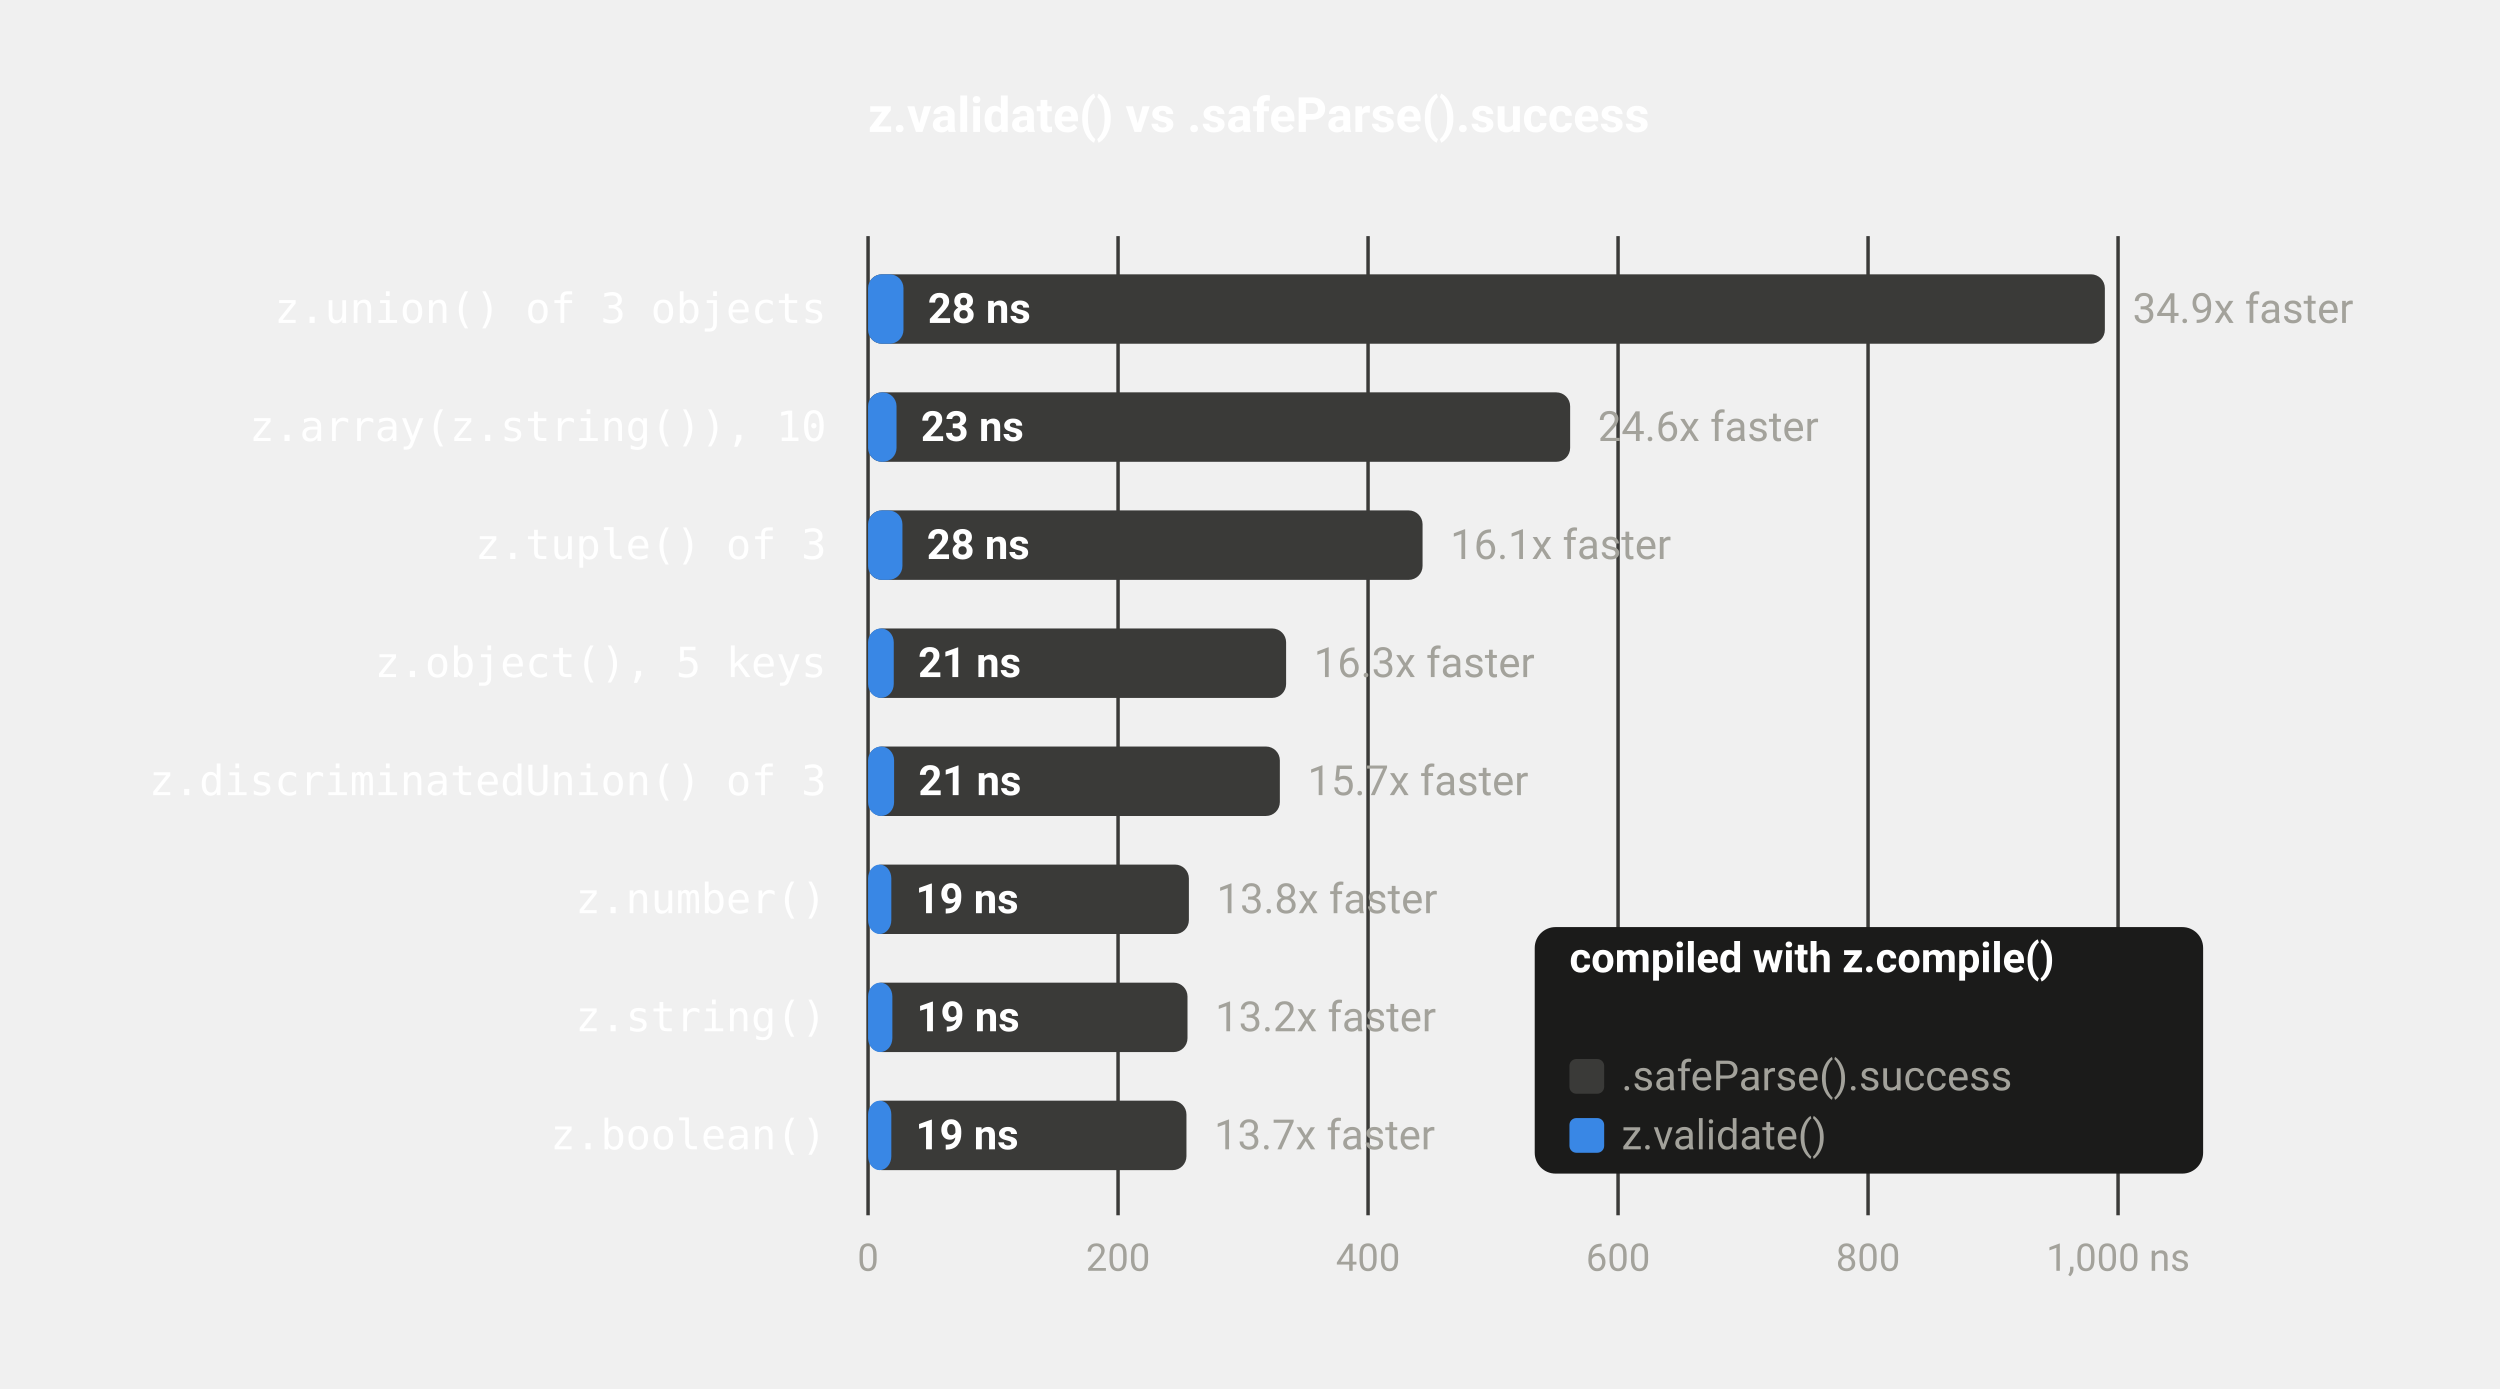
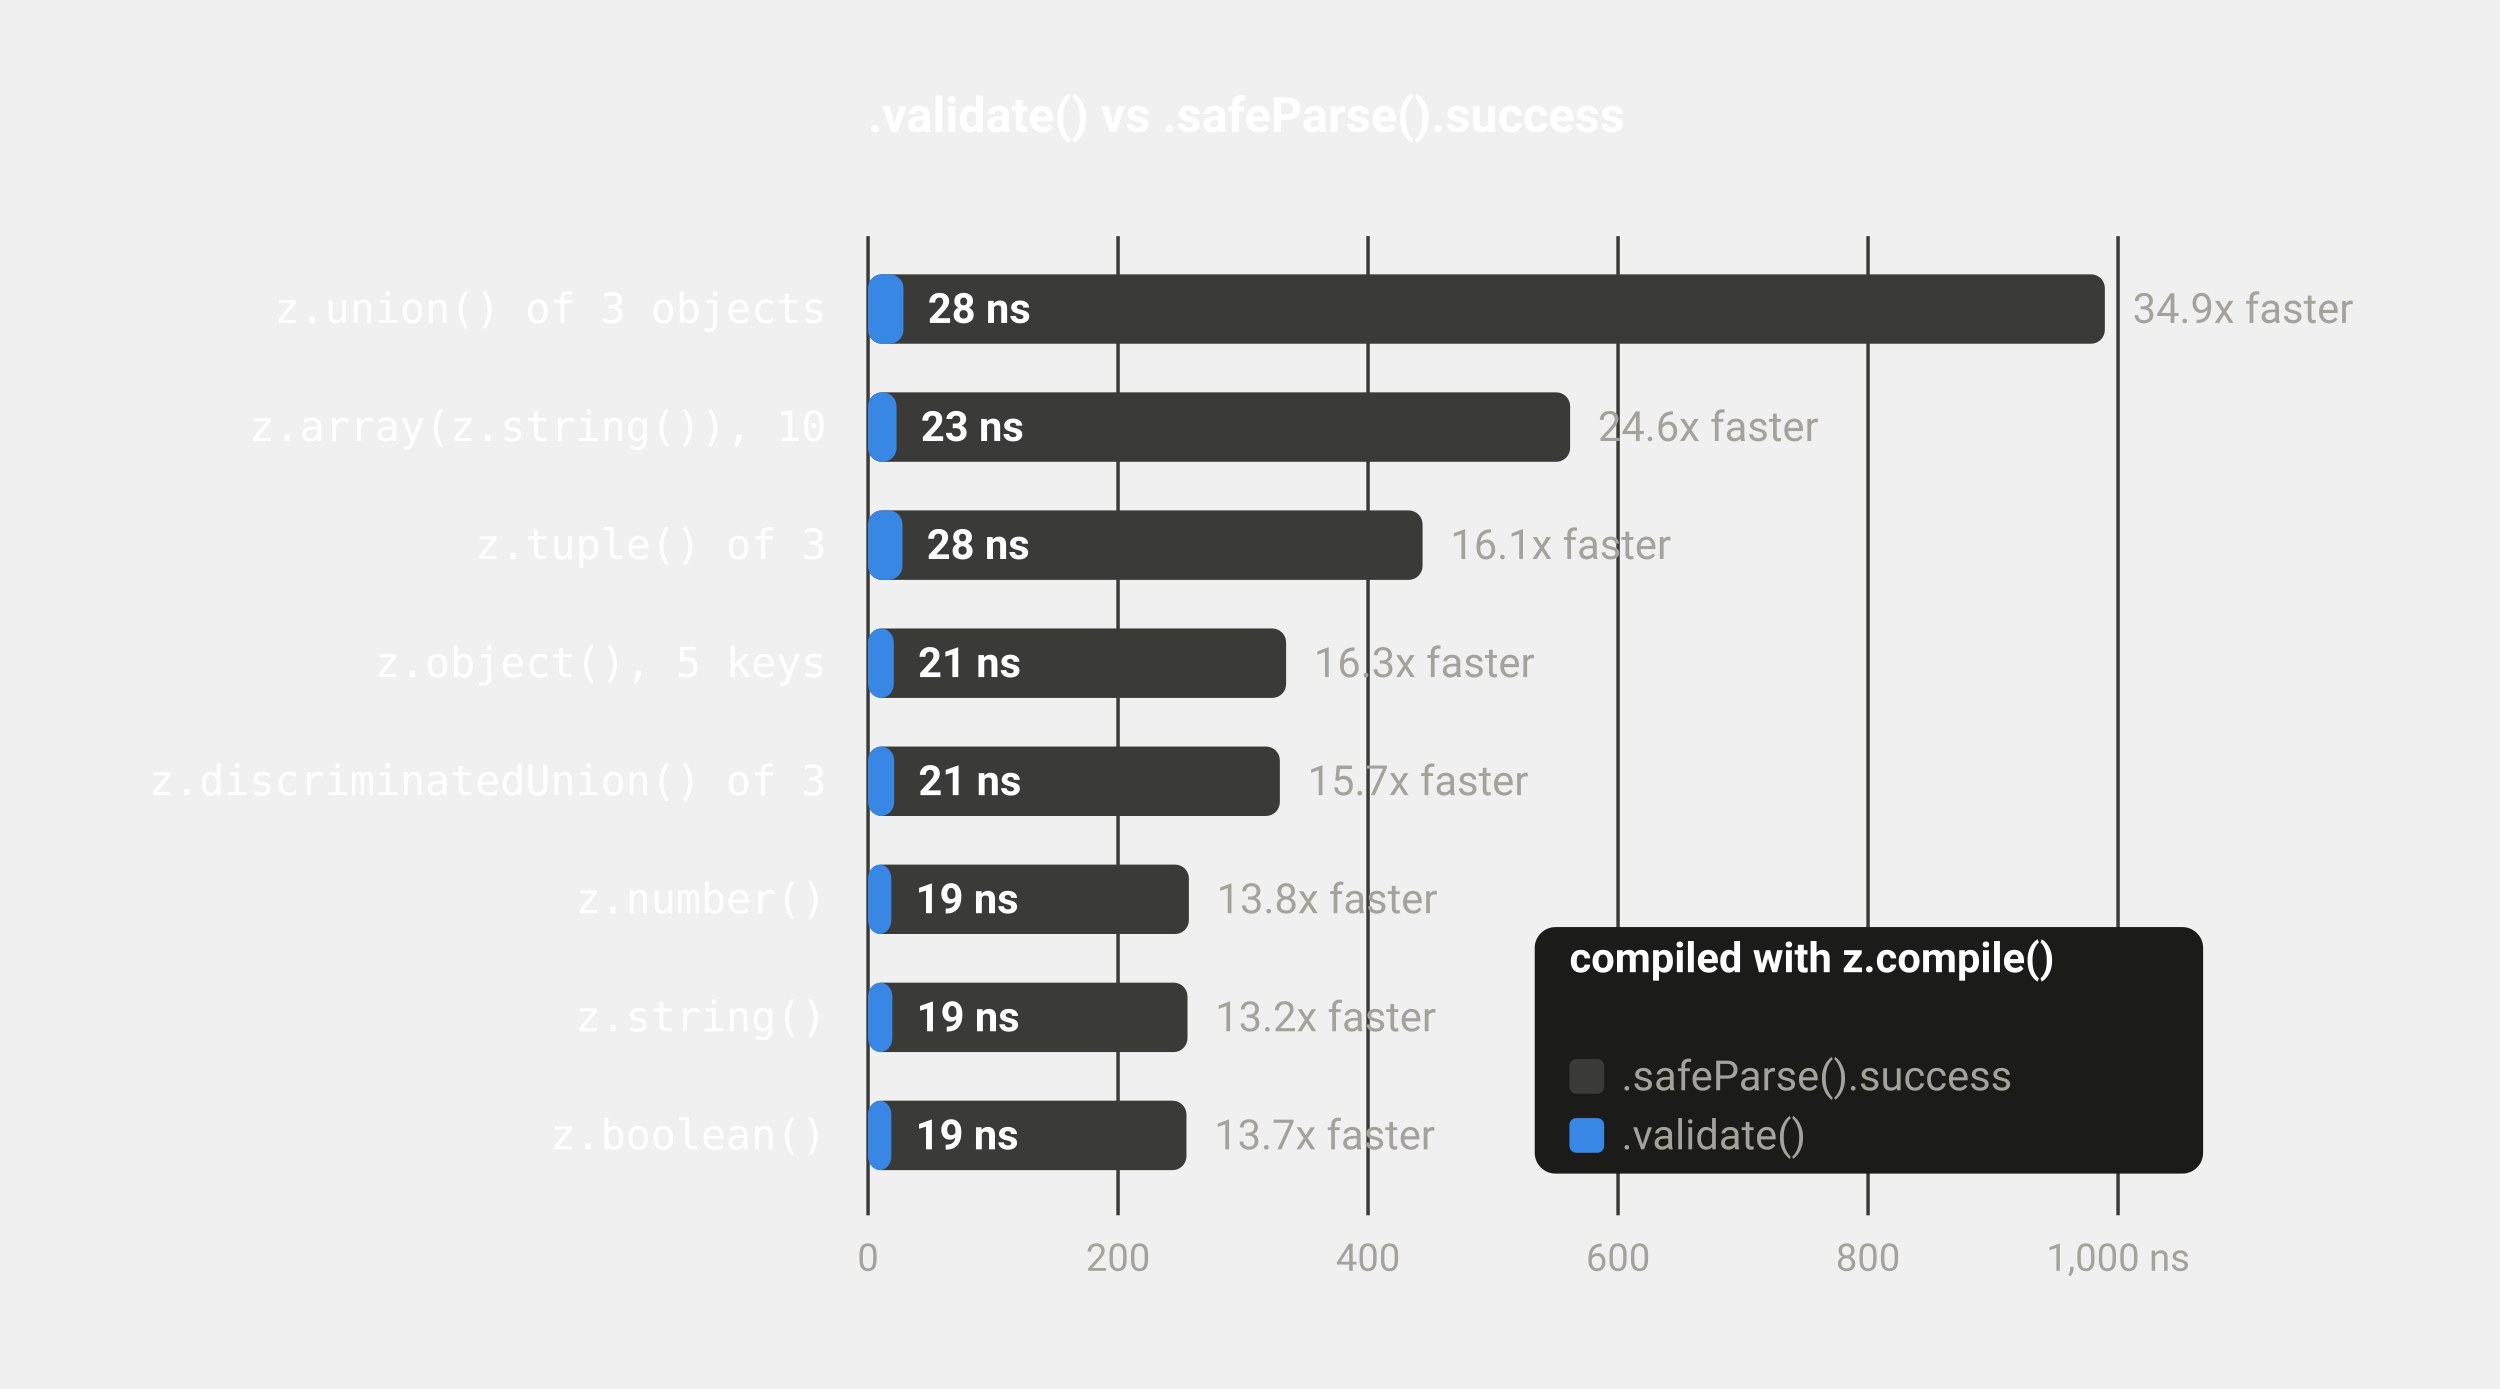
<svg xmlns="http://www.w3.org/2000/svg" width="720" height="400" viewBox="0 0 720 400" font-family="ui-sans-serif, system-ui, -apple-system, Segoe UI, Roboto, sans-serif" font-size="13">
-   <text x="250" y="38" fill="#ffffff" font-weight="700" font-size="14">z.validate() vs .safeParse().success</text>
+   <text x="250" y="38" fill="#ffffff" font-weight="700" font-size="14">.validate() vs .safeParse().success</text>
  <line x1="250.0" y1="68" x2="250.0" y2="350" stroke="#3a3a38" stroke-width="1" />
  <text x="250.0" y="366" text-anchor="middle" fill="#a3a29b" font-size="11">0</text>
  <line x1="322.0" y1="68" x2="322.0" y2="350" stroke="#3a3a38" stroke-width="1" />
  <text x="322.0" y="366" text-anchor="middle" fill="#a3a29b" font-size="11">200</text>
  <line x1="394.0" y1="68" x2="394.0" y2="350" stroke="#3a3a38" stroke-width="1" />
  <text x="394.0" y="366" text-anchor="middle" fill="#a3a29b" font-size="11">400</text>
  <line x1="466.0" y1="68" x2="466.0" y2="350" stroke="#3a3a38" stroke-width="1" />
  <text x="466.0" y="366" text-anchor="middle" fill="#a3a29b" font-size="11">600</text>
  <line x1="538.0" y1="68" x2="538.0" y2="350" stroke="#3a3a38" stroke-width="1" />
  <text x="538.0" y="366" text-anchor="middle" fill="#a3a29b" font-size="11">800</text>
  <line x1="610.0" y1="68" x2="610.0" y2="350" stroke="#3a3a38" stroke-width="1" />
  <text x="610.0" y="366" text-anchor="middle" fill="#a3a29b" font-size="11">1,000 ns</text>
  <text x="238" y="93" text-anchor="end" fill="#ffffff" font-family="ui-monospace, SFMono-Regular, Menlo, monospace" font-size="12">z.union() of 3 objects</text>
  <rect x="250" y="79" width="356.2" height="20" rx="4" fill="#3a3a38" />
  <rect x="250" y="79" width="10.2" height="20" rx="4" fill="#3987e5" />
  <text x="267.2" y="93" fill="#ffffff" font-weight="700" font-size="12">28 ns</text>
  <text x="614.2" y="93" fill="#a3a29b" font-size="12">34.9x faster</text>
  <text x="238" y="127" text-anchor="end" fill="#ffffff" font-family="ui-monospace, SFMono-Regular, Menlo, monospace" font-size="12">z.array(z.string()), 10</text>
  <rect x="250" y="113" width="202.2" height="20" rx="4" fill="#3a3a38" />
  <rect x="250" y="113" width="8.2" height="20" rx="4" fill="#3987e5" />
  <text x="265.2" y="127" fill="#ffffff" font-weight="700" font-size="12">23 ns</text>
  <text x="460.2" y="127" fill="#a3a29b" font-size="12">24.6x faster</text>
  <text x="238" y="161" text-anchor="end" fill="#ffffff" font-family="ui-monospace, SFMono-Regular, Menlo, monospace" font-size="12">z.tuple() of 3</text>
  <rect x="250" y="147" width="159.7" height="20" rx="4" fill="#3a3a38" />
  <rect x="250" y="147" width="9.9" height="20" rx="4" fill="#3987e5" />
  <text x="266.9" y="161" fill="#ffffff" font-weight="700" font-size="12">28 ns</text>
  <text x="417.7" y="161" fill="#a3a29b" font-size="12">16.1x faster</text>
  <text x="238" y="195" text-anchor="end" fill="#ffffff" font-family="ui-monospace, SFMono-Regular, Menlo, monospace" font-size="12">z.object(), 5 keys</text>
  <rect x="250" y="181" width="120.4" height="20" rx="4" fill="#3a3a38" />
  <rect x="250" y="181" width="7.4" height="20" rx="4" fill="#3987e5" />
  <text x="264.4" y="195" fill="#ffffff" font-weight="700" font-size="12">21 ns</text>
  <text x="378.4" y="195" fill="#a3a29b" font-size="12">16.3x faster</text>
  <text x="238" y="229" text-anchor="end" fill="#ffffff" font-family="ui-monospace, SFMono-Regular, Menlo, monospace" font-size="12">z.discriminatedUnion() of 3</text>
  <rect x="250" y="215" width="118.6" height="20" rx="4" fill="#3a3a38" />
  <rect x="250" y="215" width="7.5" height="20" rx="4" fill="#3987e5" />
  <text x="264.5" y="229" fill="#ffffff" font-weight="700" font-size="12">21 ns</text>
  <text x="376.6" y="229" fill="#a3a29b" font-size="12">15.7x faster</text>
  <text x="238" y="263" text-anchor="end" fill="#ffffff" font-family="ui-monospace, SFMono-Regular, Menlo, monospace" font-size="12">z.number()</text>
  <rect x="250" y="249" width="92.4" height="20" rx="4" fill="#3a3a38" />
  <rect x="250" y="249" width="6.7" height="20" rx="4" fill="#3987e5" />
  <text x="263.7" y="263" fill="#ffffff" font-weight="700" font-size="12">19 ns</text>
  <text x="350.4" y="263" fill="#a3a29b" font-size="12">13.8x faster</text>
  <text x="238" y="297" text-anchor="end" fill="#ffffff" font-family="ui-monospace, SFMono-Regular, Menlo, monospace" font-size="12">z.string()</text>
  <rect x="250" y="283" width="92.0" height="20" rx="4" fill="#3a3a38" />
  <rect x="250" y="283" width="7.0" height="20" rx="4" fill="#3987e5" />
  <text x="264.0" y="297" fill="#ffffff" font-weight="700" font-size="12">19 ns</text>
  <text x="350.0" y="297" fill="#a3a29b" font-size="12">13.2x faster</text>
  <text x="238" y="331" text-anchor="end" fill="#ffffff" font-family="ui-monospace, SFMono-Regular, Menlo, monospace" font-size="12">z.boolean()</text>
  <rect x="250" y="317" width="91.7" height="20" rx="4" fill="#3a3a38" />
  <rect x="250" y="317" width="6.7" height="20" rx="4" fill="#3987e5" />
  <text x="263.7" y="331" fill="#ffffff" font-weight="700" font-size="12">19 ns</text>
  <text x="349.7" y="331" fill="#a3a29b" font-size="12">13.7x faster</text>
  <rect x="442" y="267.0" width="192.5" height="71.0" rx="6" fill="#1b1b1a" />
  <text x="452" y="280" fill="#ffffff" font-weight="600" font-size="12">compiled with z.compile()</text>
  <rect x="452" y="305" width="10" height="10" rx="2" fill="#3a3a38" />
  <text x="467" y="314" fill="#a3a29b" font-size="12">.safeParse().success</text>
  <rect x="452" y="322" width="10" height="10" rx="2" fill="#3987e5" />
-   <text x="467" y="331" fill="#a3a29b" font-size="12">z.validate()</text>
+   <text x="467" y="331" fill="#a3a29b" font-size="12">.validate()</text>
</svg>
